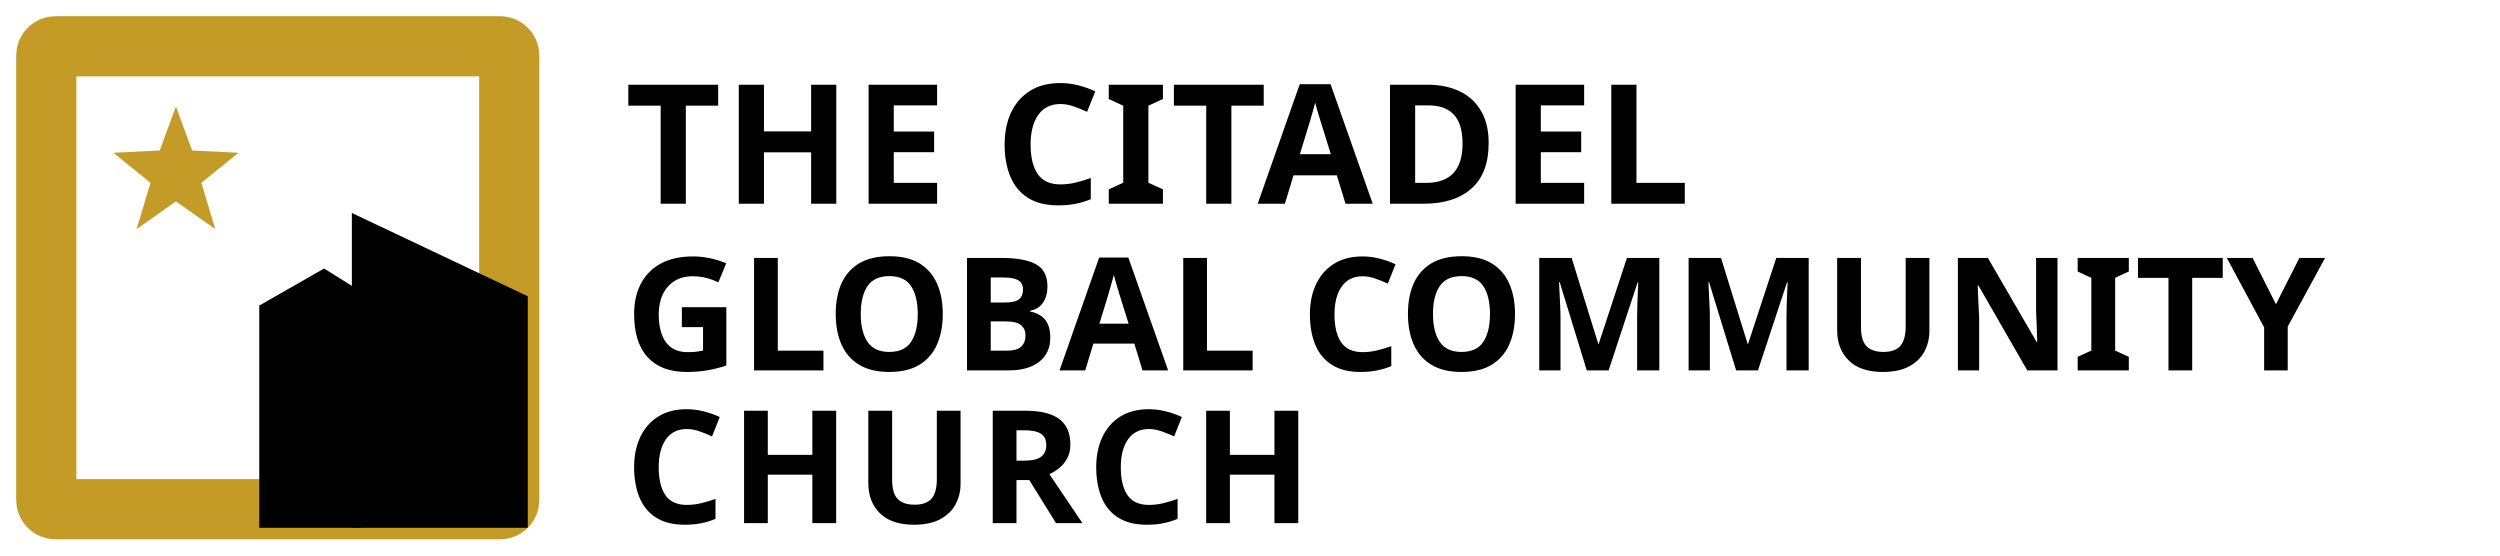
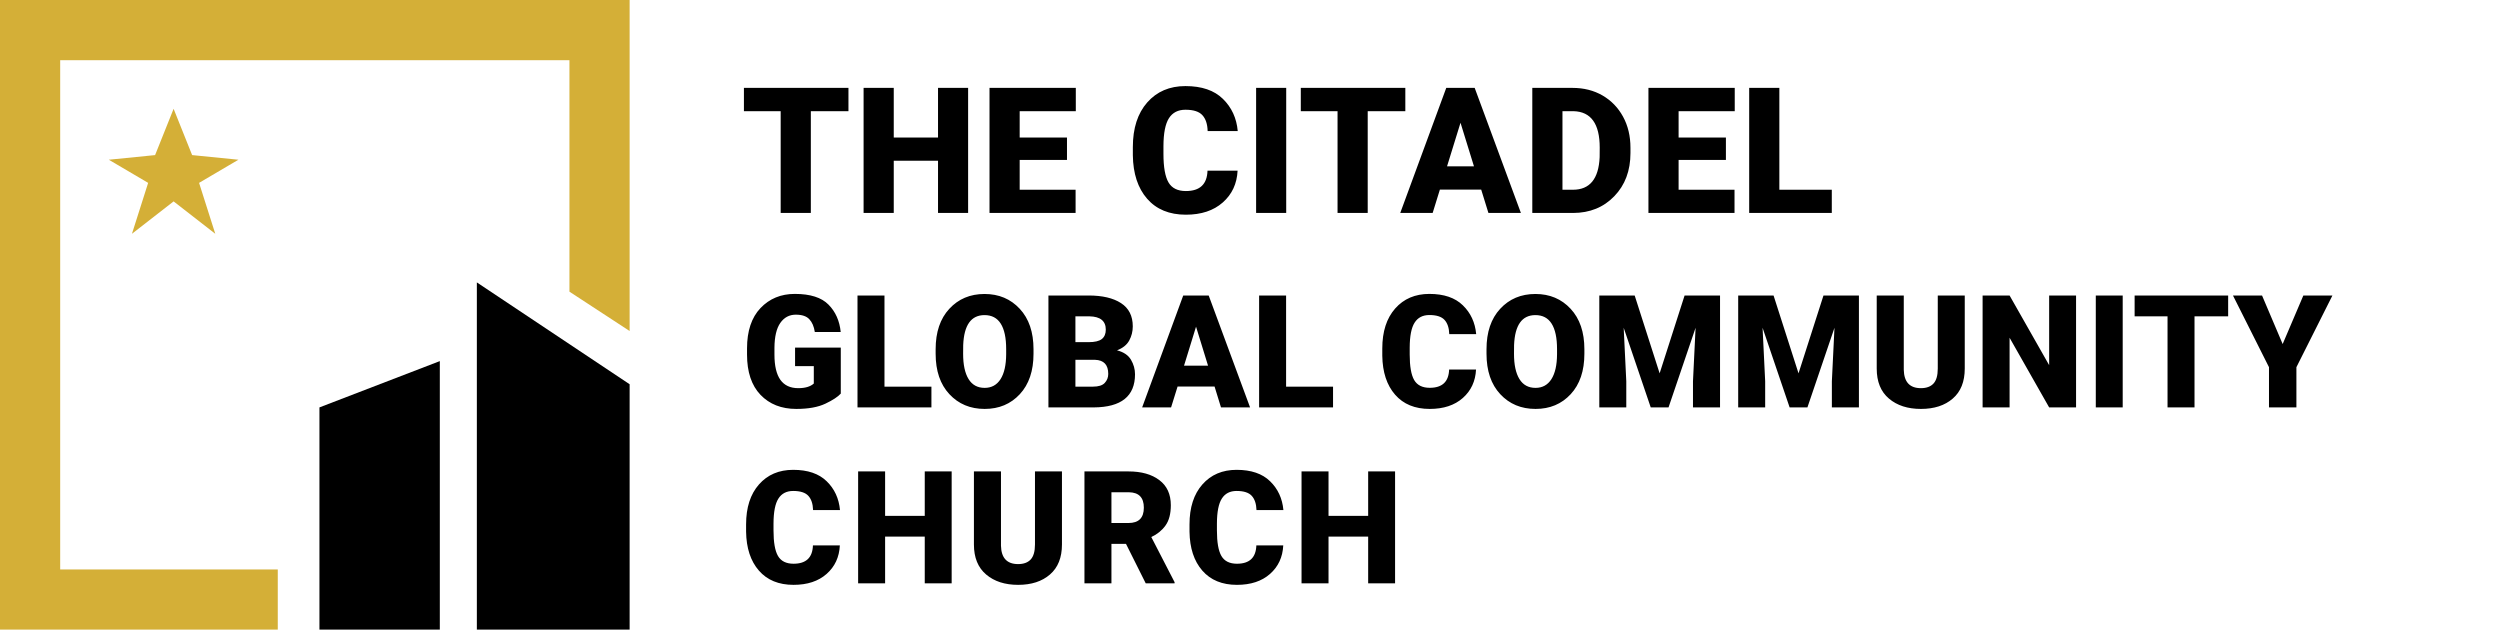
- <svg xmlns="http://www.w3.org/2000/svg" viewBox="0 0 540 120" fill="none" width="100%" height="100%">
-   <g id="citadel-emblem">
-     <rect x="10" y="10" width="100" height="100" stroke="#C59B27" stroke-width="13" fill="none" rx="2" />
-     <path d="M 38 23               L 41.5 32.5               L 51.5 33               L 43.5 39.5               L 46.5 49.5               L 38 43.5               L 29.5 49.5               L 32.5 39.5               L 24.5 33               L 34.5 32.5 Z" fill="#C59B27" />
-     <polygon points="56,114 56,66 70,58 78,63 78,114" fill="currentColor" />
-     <polygon points="76,114 76,46 114,64 114,114" fill="currentColor" />
+ <svg xmlns="http://www.w3.org/2000/svg" viewBox="0 0 540 136" fill="none" width="100%" height="100%">
+   <g id="citadel-emblem" transform="translate(0, 0)">
+     <path d="M 0,0 L 136,0 L 136,71.5 L 123,63 L 123,13 L 13,13 L 13,123 L 60,123 L 60,136 L 0,136 Z" fill="#D4AF37" />
+     <polygon points="37.5,23.5 41.5,33.5 51.5,34.5 43,39.5 46.5,50.5 37.5,43.5 28.5,50.5 32,39.5 23.5,34.5 33.5,33.5" fill="#D4AF37" />
+     <polygon points="69,136 69,88 95,78 95,136" fill="currentColor" />
+     <polygon points="103,136 103,61 136,83 136,136" fill="currentColor" />
  </g>
-   <g id="citadel-wordmark" fill="currentColor" font-family="'Montserrat', 'Plus Jakarta Sans', 'Segoe UI', system-ui, -apple-system, sans-serif" font-weight="900">
-     <text x="135" y="44" font-size="36" letter-spacing="0.5" font-weight="900">THE CITADEL</text>
-     <text x="135" y="80" font-size="34" letter-spacing="0.2" font-weight="900">GLOBAL COMMUNITY</text>
-     <text x="135" y="113" font-size="34" letter-spacing="1" font-weight="900">CHURCH</text>
+   <g id="citadel-wordmark" fill="currentColor" font-family="'Plus Jakarta Sans', 'Cinzel', -apple-system, BlinkMacSystemFont, 'Segoe UI', Roboto, sans-serif" font-weight="900">
+     <text x="160" y="46" font-size="38" letter-spacing="0.5" font-weight="900">THE CITADEL</text>
+     <text x="160" y="88" font-size="34" letter-spacing="0.2" font-weight="900">GLOBAL COMMUNITY</text>
+     <text x="160" y="126" font-size="34" letter-spacing="1.2" font-weight="900">CHURCH</text>
  </g>
</svg>
